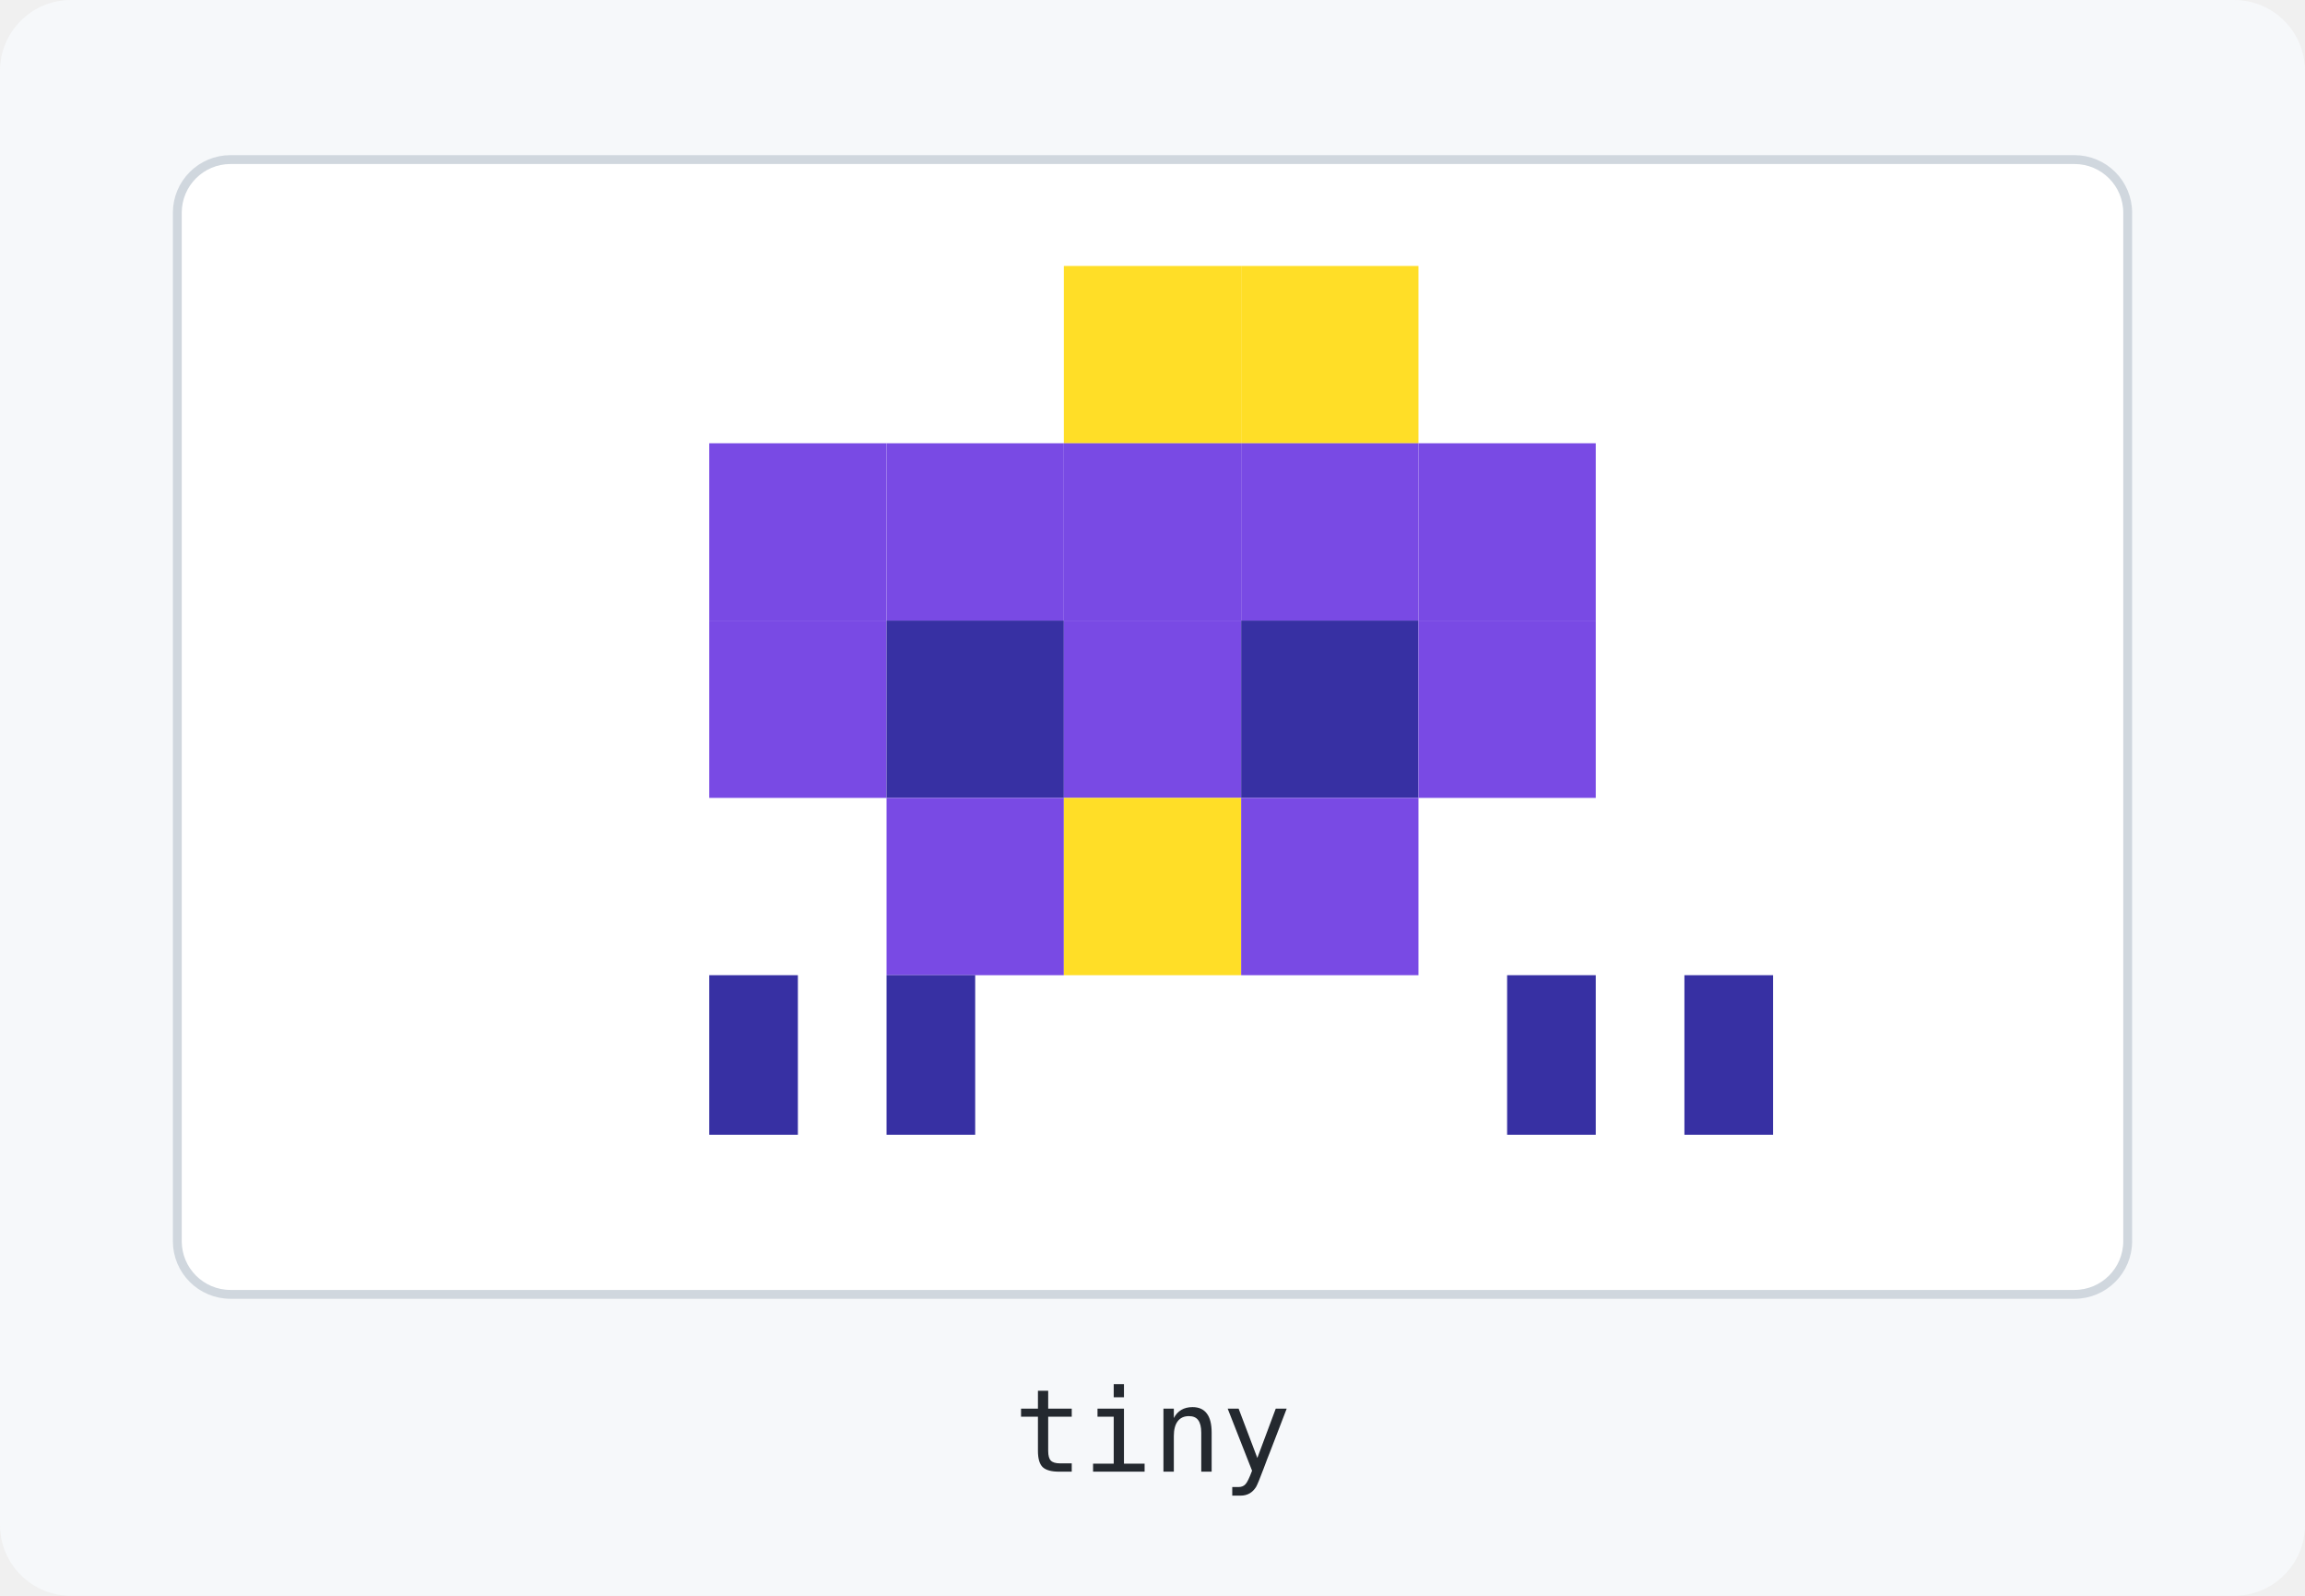
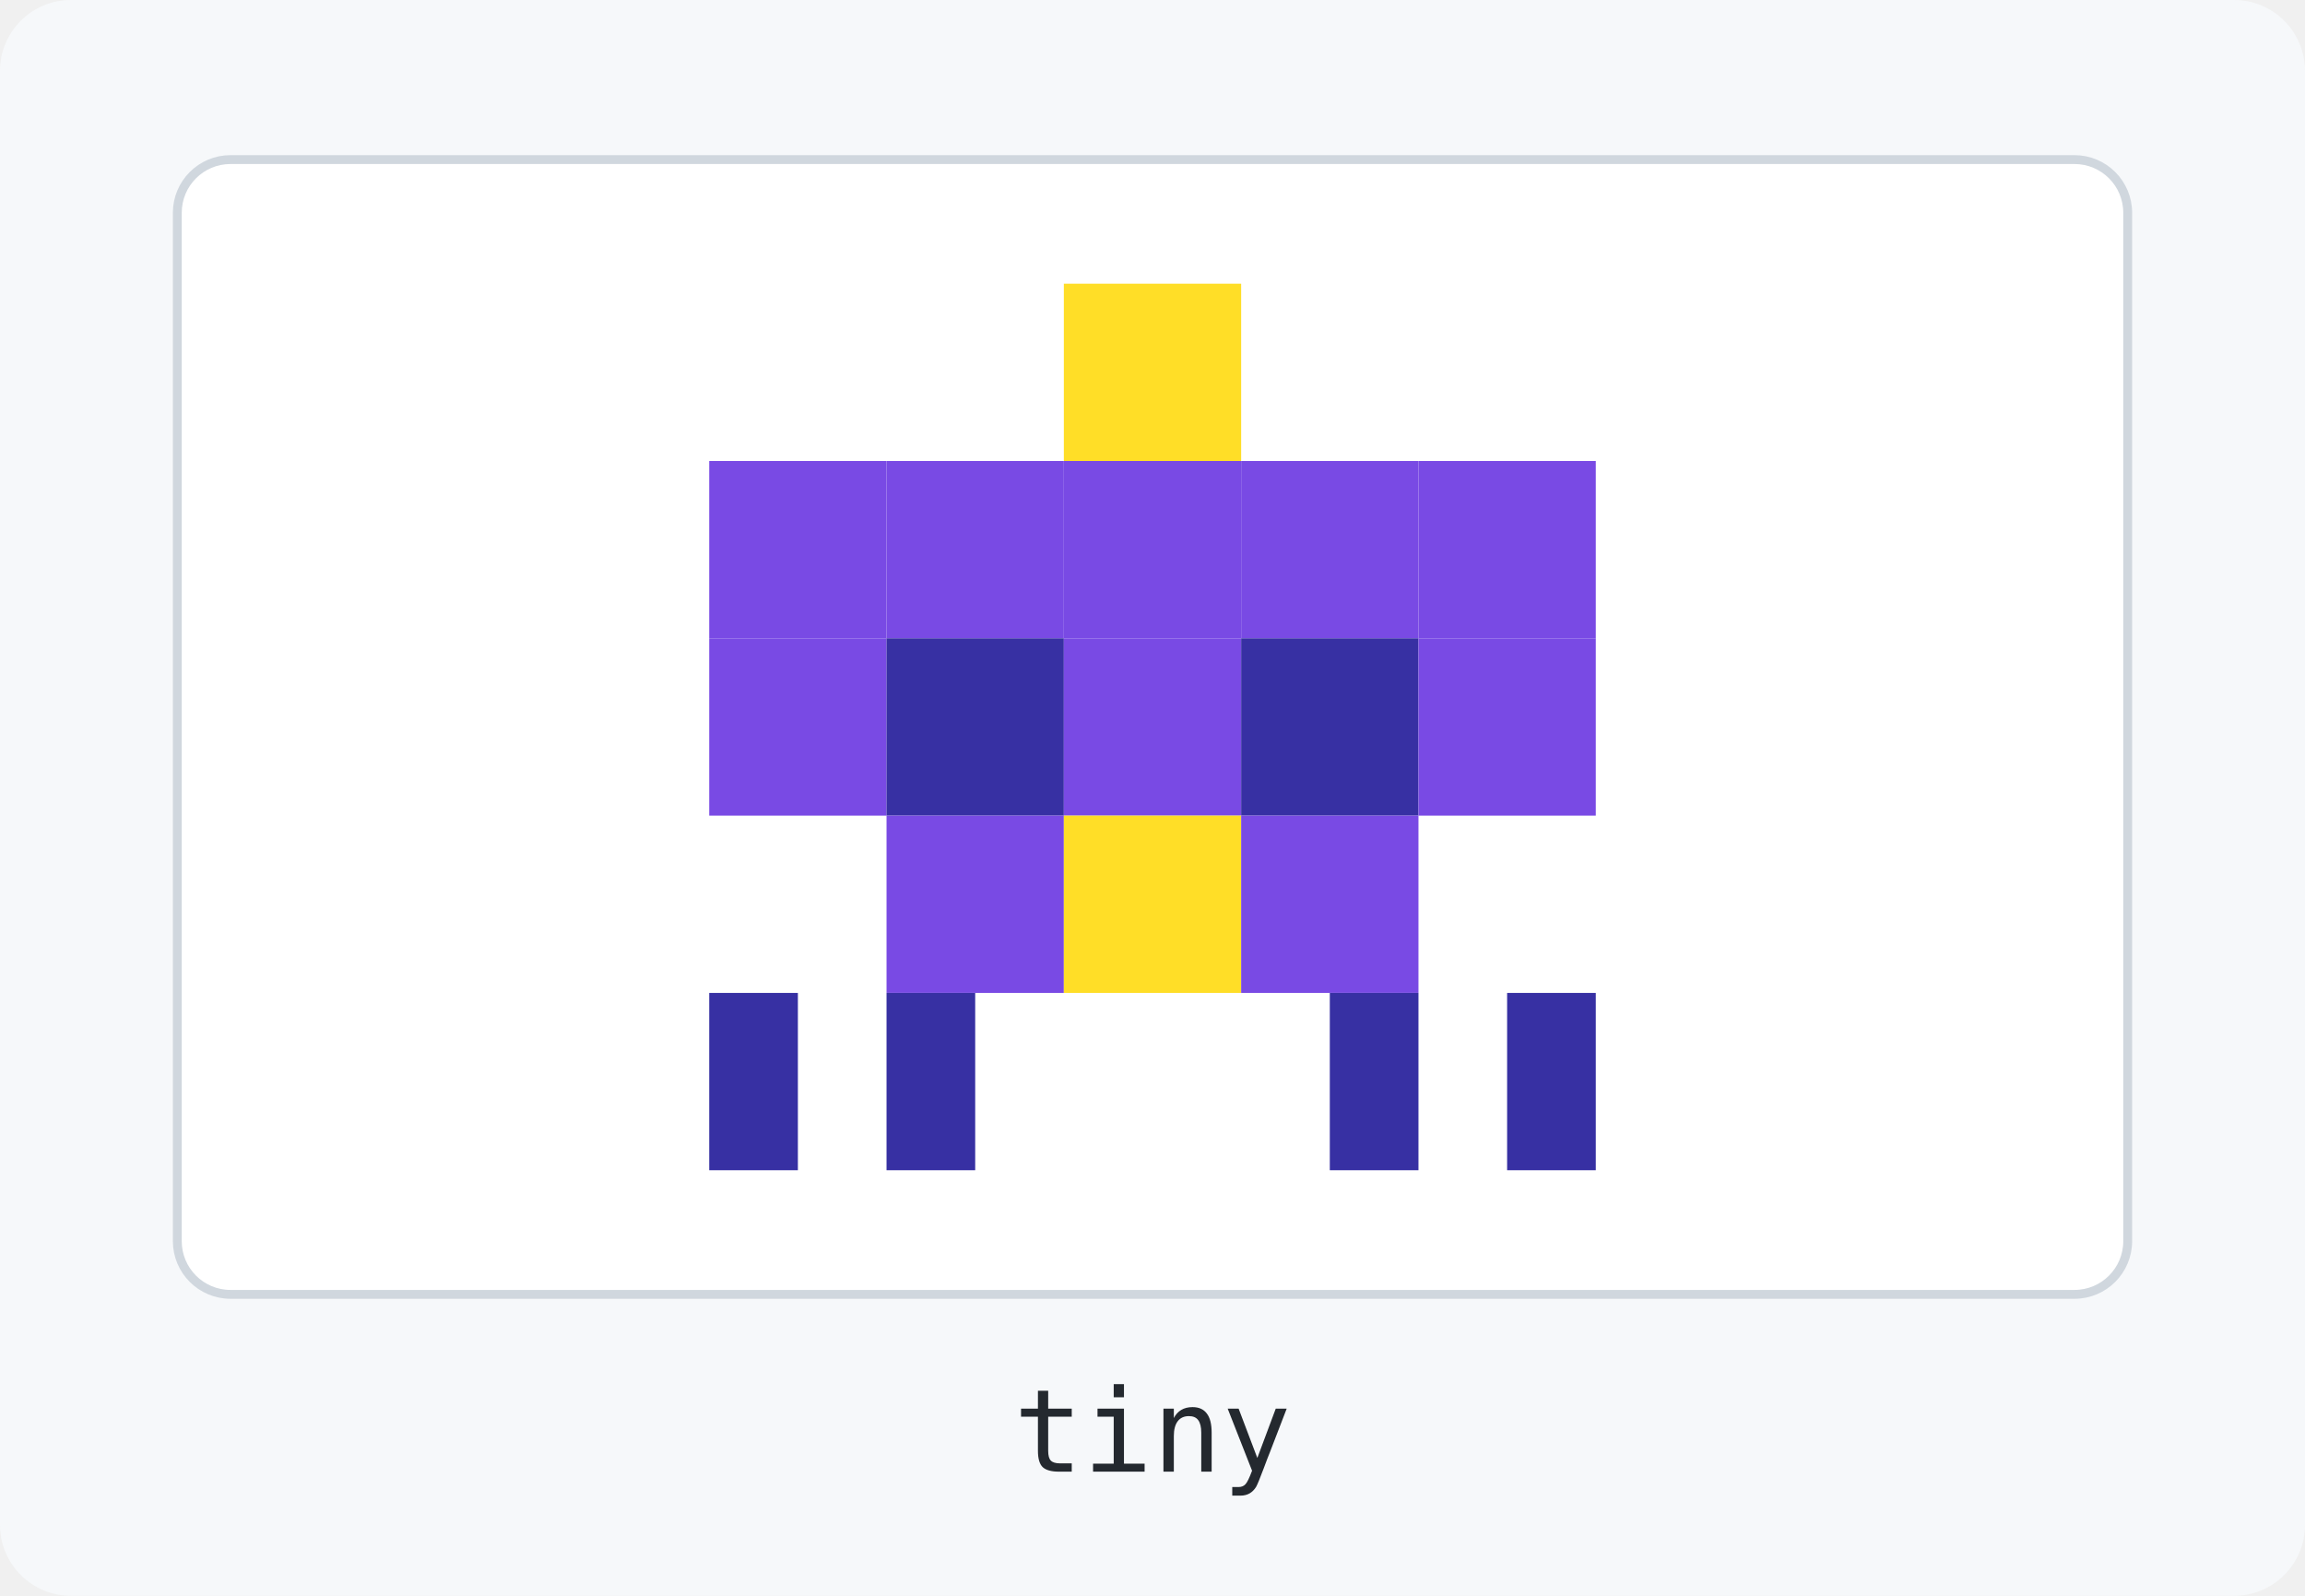
<svg xmlns="http://www.w3.org/2000/svg" width="260" height="180" viewBox="0 0 260 180" role="img" aria-label="tiny orlando-reginald-morris-junior clingon">
  <rect width="260" height="180" rx="8" fill="#f6f8fa" />
  <rect x="20" y="18" width="220" height="128" rx="6" fill="#ffffff" stroke="#d0d7de" />
-   <rect x="120" y="30" width="20" height="20" fill="#ffde27" />
-   <rect x="140" y="30" width="20" height="20" fill="#ffde27" />
-   <rect x="80" y="50" width="20" height="20" fill="#794ae4" />
-   <rect x="100" y="50" width="20" height="20" fill="#794ae4" />
-   <rect x="120" y="50" width="20" height="20" fill="#794ae4" />
-   <rect x="140" y="50" width="20" height="20" fill="#794ae4" />
-   <rect x="160" y="50" width="20" height="20" fill="#794ae4" />
-   <rect x="80" y="70" width="20" height="20" fill="#794ae4" />
-   <rect x="100" y="70" width="20" height="20" fill="#3730a3" />
-   <rect x="120" y="70" width="20" height="20" fill="#794ae4" />
-   <rect x="140" y="70" width="20" height="20" fill="#3730a3" />
-   <rect x="160" y="70" width="20" height="20" fill="#794ae4" />
-   <rect x="100" y="90" width="20" height="20" fill="#794ae4" />
-   <rect x="120" y="90" width="20" height="20" fill="#ffde27" />
-   <rect x="140" y="90" width="20" height="20" fill="#794ae4" />
-   <rect x="80" y="110" width="10" height="18" fill="#3730a3" />
-   <rect x="100" y="110" width="10" height="18" fill="#3730a3" />
-   <rect x="170" y="110" width="10" height="18" fill="#3730a3" />
-   <rect x="190" y="110" width="10" height="18" fill="#3730a3" />
+   <rect x="120" y="32" width="20" height="20" fill="#ffde27" />
+   <rect x="80" y="52" width="20" height="20" fill="#794ae4" />
+   <rect x="100" y="52" width="20" height="20" fill="#794ae4" />
+   <rect x="120" y="52" width="20" height="20" fill="#794ae4" />
+   <rect x="140" y="52" width="20" height="20" fill="#794ae4" />
+   <rect x="160" y="52" width="20" height="20" fill="#794ae4" />
+   <rect x="80" y="72" width="20" height="20" fill="#794ae4" />
+   <rect x="100" y="72" width="20" height="20" fill="#3730a3" />
+   <rect x="120" y="72" width="20" height="20" fill="#794ae4" />
+   <rect x="140" y="72" width="20" height="20" fill="#3730a3" />
+   <rect x="160" y="72" width="20" height="20" fill="#794ae4" />
+   <rect x="100" y="92" width="20" height="20" fill="#794ae4" />
+   <rect x="120" y="92" width="20" height="20" fill="#ffde27" />
+   <rect x="140" y="92" width="20" height="20" fill="#794ae4" />
+   <rect x="80" y="112" width="10" height="20" fill="#3730a3" />
+   <rect x="100" y="112" width="10" height="20" fill="#3730a3" />
+   <rect x="150" y="112" width="10" height="20" fill="#3730a3" />
+   <rect x="170" y="112" width="10" height="20" fill="#3730a3" />
  <text x="130" y="166" text-anchor="middle" font-family="ui-monospace, SFMono-Regular, Menlo, Consolas, monospace" font-size="13" fill="#24292f">tiny</text>
</svg>
